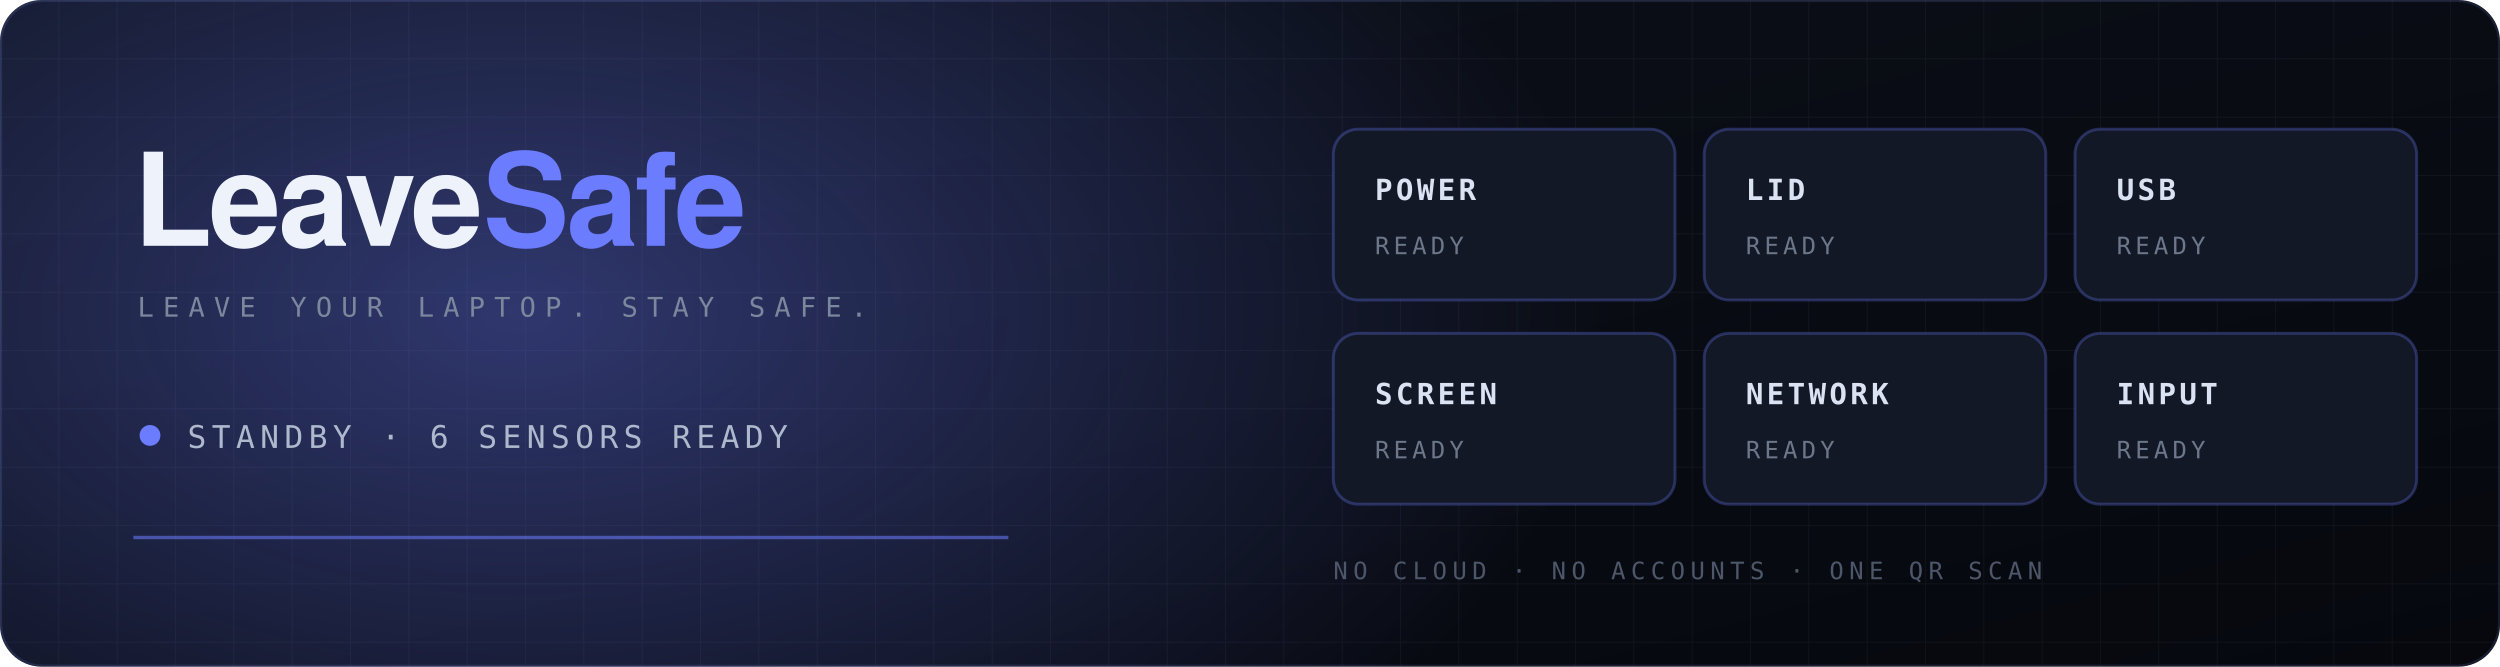
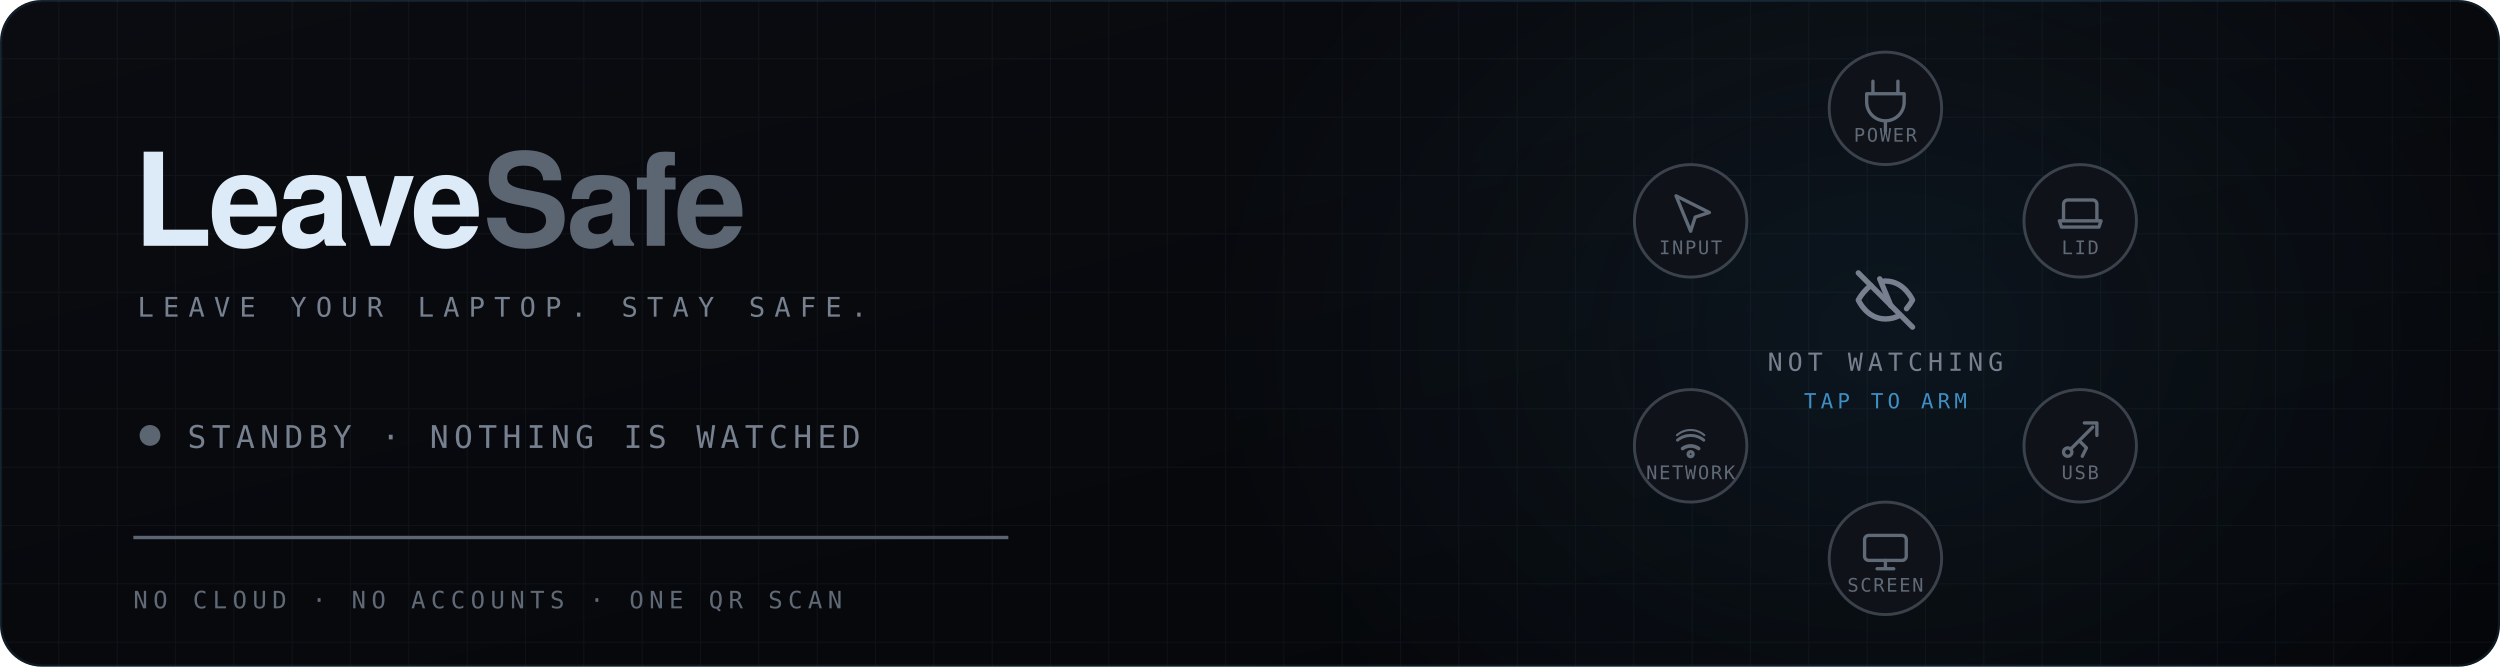
- <svg xmlns="http://www.w3.org/2000/svg" viewBox="0 0 1200 320" width="1200" height="320" role="img" aria-label="LeaveSafe — leave your laptop, stay safe. The panel shifts from standby to armed and raises an alert.">
+ <svg xmlns="http://www.w3.org/2000/svg" viewBox="0 0 1200 320" width="1200" height="320" role="img" aria-label="LeaveSafe — leave your laptop, stay safe. The sensors gather into a shield when it is armed, and the shield turns red when one of them fires.">
  <defs>
    <linearGradient id="bg" x1="0" y1="0" x2="1" y2="1">
-       <stop offset="0" stop-color="#0c1019" />
-       <stop offset="1" stop-color="#06080e" />
+       <stop offset="0" stop-color="#0a0c11">
+         <animate attributeName="stop-color" values="#0a0c11;#0a0c11;#0a1b2d;#0a1b2d;#0a0c11" keyTimes="0;0.28;0.40;0.90;1" dur="11s" repeatCount="indefinite" />
+       </stop>
+       <stop offset="1" stop-color="#050609">
+         <animate attributeName="stop-color" values="#050609;#050609;#050e19;#050e19;#050609" keyTimes="0;0.28;0.40;0.90;1" dur="11s" repeatCount="indefinite" />
+       </stop>
    </linearGradient>
    <pattern id="grid" width="28" height="28" patternUnits="userSpaceOnUse">
-       <path d="M28 0H0v28" fill="none" stroke="#c8d4ff" stroke-opacity=".045" stroke-width="1" />
+       <path d="M28 0H0v28" fill="none" stroke="#8fb4d0" stroke-opacity=".05" stroke-width="1" />
    </pattern>
    <linearGradient id="sweep" x1="0" y1="0" x2="1" y2="0">
-       <stop offset="0" stop-color="#8ea0ff" stop-opacity="0" />
-       <stop offset=".5" stop-color="#8ea0ff" stop-opacity=".35" />
-       <stop offset="1" stop-color="#8ea0ff" stop-opacity="0" />
+       <stop offset="0" stop-color="#3d8fc4" stop-opacity="0" />
+       <stop offset=".5" stop-color="#3d8fc4" stop-opacity=".22" />
+       <stop offset="1" stop-color="#3d8fc4" stop-opacity="0" />
    </linearGradient>
    <radialGradient id="halo" cx=".5" cy=".5" r=".5">
-       <stop offset="0" stop-color="#6c7cff" stop-opacity=".38">
-         <animate attributeName="stop-color" values="#6c7cff;#6c7cff;#ff4d3d;#ff4d3d;#ff4d3d;#6c7cff" keyTimes="0;0.30;0.40;0.70;0.92;1" dur="11s" repeatCount="indefinite" />
+       <stop offset="0" stop-color="#3d8fc4" stop-opacity=".10">
+         <animate attributeName="stop-opacity" values=".04;.04;.24;.24;.30;.04" keyTimes="0;0.28;0.42;0.66;0.80;1" dur="11s" repeatCount="indefinite" />
+         <animate attributeName="stop-color" values="#3d8fc4;#3d8fc4;#3d8fc4;#f04438;#f04438;#3d8fc4" keyTimes="0;0.62;0.66;0.70;0.84;1" dur="11s" repeatCount="indefinite" />
      </stop>
-       <stop offset="1" stop-color="#6c7cff" stop-opacity="0" />
+       <stop offset="1" stop-color="#3d8fc4" stop-opacity="0" />
    </radialGradient>
-     <filter id="soft" x="-40%" y="-40%" width="180%" height="180%">
-       <feGaussianBlur stdDeviation="7" />
-     </filter>
    <clipPath id="frame">
      <rect x="0" y="0" width="1200" height="320" rx="20" />
    </clipPath>
+     <g id="node-ring">
+       <circle r="27" fill="#0f1218" stroke="currentColor" stroke-opacity=".55" stroke-width="1.4" />
+     </g>
  </defs>
  <g clip-path="url(#frame)">
    <rect width="1200" height="320" fill="url(#bg)" />
    <rect width="1200" height="320" fill="url(#grid)" />
-     <ellipse cx="250" cy="150" rx="520" ry="300" fill="url(#halo)" />
-     <rect x="-320" y="0" width="320" height="320" fill="url(#sweep)">
+     <ellipse cx="905" cy="160" rx="330" ry="260" fill="url(#halo)" />
+     <rect x="-320" y="0" width="320" height="320" fill="url(#sweep)" opacity="0">
      <animate attributeName="x" values="-320;1200" dur="5.5s" repeatCount="indefinite" />
+       <animate attributeName="opacity" values="0;0;1;1;0;0" keyTimes="0;0.38;0.44;0.86;0.92;1" dur="11s" repeatCount="indefinite" />
    </rect>
-     <text x="64" y="118" font-family="Helvetica Neue,Helvetica,Arial,sans-serif" font-size="62" font-weight="700" letter-spacing="-1.5" fill="#eef2fb">Leave<tspan fill="#6c7cff">Safe<animate attributeName="fill" values="#6c7cff;#6c7cff;#ff4d3d;#ff4d3d;#6c7cff" keyTimes="0;0.30;0.40;0.92;1" dur="11s" repeatCount="indefinite" />
+     <text x="64" y="118" font-family="Helvetica Neue,Helvetica,Arial,sans-serif" font-size="62" font-weight="700" letter-spacing="-1.5" fill="#dcebf7">Leave<tspan fill="#5c6572">Safe<animate attributeName="fill" values="#5c6572;#5c6572;#3d8fc4;#3d8fc4;#5c6572" keyTimes="0;0.28;0.40;0.90;1" dur="11s" repeatCount="indefinite" />
      </tspan>
    </text>
-     <text x="66" y="152" font-family="ui-monospace,SFMono-Regular,Menlo,Consolas,monospace" font-size="13" letter-spacing="4.4" fill="#7b879c">LEAVE YOUR LAPTOP. STAY SAFE.</text>
+     <text x="66" y="152" font-family="ui-monospace,SFMono-Regular,Menlo,Consolas,monospace" font-size="13" letter-spacing="4.4" fill="#76808e">LEAVE YOUR LAPTOP. STAY SAFE.</text>
    <g font-family="ui-monospace,SFMono-Regular,Menlo,Consolas,monospace" font-size="15" letter-spacing="2.6">
      <g opacity="1">
-         <animate attributeName="opacity" values="1;1;0;0;1" keyTimes="0;0.28;0.36;0.96;1" dur="11s" repeatCount="indefinite" />
-         <circle cx="72" cy="209" r="5" fill="#6c7cff" />
-         <text x="90" y="215" fill="#aeb9cd">STANDBY · 6 SENSORS READY</text>
+         <animate attributeName="opacity" values="1;1;0;0;1" keyTimes="0;0.26;0.32;0.96;1" dur="11s" repeatCount="indefinite" />
+         <circle cx="72" cy="209" r="5" fill="#5c6572" />
+         <text x="90" y="215" fill="#76808e">STANDBY · NOTHING IS WATCHED</text>
      </g>
      <g opacity="0">
-         <animate attributeName="opacity" values="0;0;1;1;0;0;1;1;0" keyTimes="0;0.36;0.42;0.66;0.70;0.88;0.92;0.96;1" dur="11s" repeatCount="indefinite" />
-         <circle cx="72" cy="209" r="5" fill="#ff4d3d" />
-         <text x="90" y="215" fill="#f0b6ae">ARMED · WATCHING 6 SENSORS</text>
+         <animate attributeName="opacity" values="0;0;1;1;0;0;1;1;0" keyTimes="0;0.32;0.40;0.62;0.66;0.84;0.88;0.96;1" dur="11s" repeatCount="indefinite" />
+         <circle cx="72" cy="209" r="5" fill="#3d8fc4" />
+         <text x="90" y="215" fill="#8fb4d0">ARMED · WATCHING 6 SENSORS</text>
      </g>
      <g opacity="0">
-         <animate attributeName="opacity" values="0;0;1;1;0;0" keyTimes="0;0.70;0.74;0.86;0.90;1" dur="11s" repeatCount="indefinite" />
-         <circle cx="72" cy="209" r="5" fill="#ff4d3d">
+         <animate attributeName="opacity" values="0;0;1;1;0;0" keyTimes="0;0.66;0.70;0.82;0.86;1" dur="11s" repeatCount="indefinite" />
+         <circle cx="72" cy="209" r="5" fill="#f04438">
          <animate attributeName="opacity" values="1;.15;1" dur="0.7s" repeatCount="indefinite" />
        </circle>
-         <text x="90" y="215" fill="#ff6b5c" font-weight="700">ALERT · CHARGER DISCONNECTED</text>
+         <text x="90" y="215" fill="#f04438" font-weight="700">ALERT · SOMEBODY TOUCHED IT</text>
      </g>
    </g>
-     <path d="M64 258h420" stroke="#6c7cff" stroke-opacity=".55" stroke-width="1.6" fill="none">
-       <animate attributeName="stroke" values="#6c7cff;#6c7cff;#ff4d3d;#ff4d3d;#6c7cff" keyTimes="0;0.30;0.40;0.92;1" dur="11s" repeatCount="indefinite" />
+     <path d="M64 258h420" stroke="#5c6572" stroke-width="1.6" fill="none">
+       <animate attributeName="stroke" values="#5c6572;#5c6572;#3d8fc4;#3d8fc4;#5c6572" keyTimes="0;0.28;0.40;0.90;1" dur="11s" repeatCount="indefinite" />
    </path>
-     <path d="M64 258h180l7-13 6 24 7-11h226" stroke="#ff4d3d" stroke-width="1.8" fill="none" opacity="0" stroke-linejoin="round">
-       <animate attributeName="opacity" values="0;0;1;1;0;0" keyTimes="0;0.70;0.73;0.84;0.88;1" dur="11s" repeatCount="indefinite" />
+     <path d="M64 258h180l7-14 6 26 7-12h226" stroke="#f04438" stroke-width="1.8" fill="none" opacity="0" stroke-linejoin="round">
+       <animate attributeName="opacity" values="0;0;1;1;0;0" keyTimes="0;0.66;0.69;0.80;0.84;1" dur="11s" repeatCount="indefinite" />
    </path>
-     <g font-family="ui-monospace,SFMono-Regular,Menlo,Consolas,monospace">
-       <g>
-         <rect x="640" y="62" width="164" height="82" rx="12" fill="#121826" stroke="#6c7cff" stroke-opacity=".30" stroke-width="1.4">
-           <animate attributeName="stroke" values="#6c7cff;#6c7cff;#ff4d3d;#ff4d3d;#6c7cff" keyTimes="0;0.30;0.40;0.92;1" dur="11s" repeatCount="indefinite" />
-           <animate attributeName="fill" values="#121826;#121826;#1a1113;#3a1512;#1a1113;#121826" keyTimes="0;0.68;0.72;0.78;0.86;1" dur="11s" repeatCount="indefinite" />
-           <animate attributeName="stroke-opacity" values=".3;.3;.85;.85;.3;.3" keyTimes="0;0.68;0.74;0.86;0.92;1" dur="11s" repeatCount="indefinite" />
-         </rect>
-         <text x="660" y="96" font-size="14" letter-spacing="1.6" font-weight="700" fill="#dbe3f2">POWER</text>
-         <text x="660" y="122" font-size="11.5" letter-spacing="2" fill="#6c7789">READY<animate attributeName="opacity" values="1;1;0;0;1;1" keyTimes="0;0.70;0.73;0.85;0.89;1" dur="11s" repeatCount="indefinite" />
-         </text>
-         <text x="660" y="122" font-size="11.5" letter-spacing="2" font-weight="700" fill="#ff6b5c" opacity="0">TRIPPED
-           <animate attributeName="opacity" values="0;0;1;1;0;0" keyTimes="0;0.70;0.73;0.85;0.89;1" dur="11s" repeatCount="indefinite" />
-         </text>
+     <text x="64" y="292" font-family="ui-monospace,SFMono-Regular,Menlo,Consolas,monospace" font-size="11.5" letter-spacing="2.6" fill="#606a77">NO CLOUD · NO ACCOUNTS · ONE QR SCAN</text>
+     <g font-family="ui-monospace,SFMono-Regular,Menlo,Consolas,monospace" font-size="9" letter-spacing="0.8" text-anchor="middle">
+       <g color="#606a77" opacity="1">
+         <animate attributeName="opacity" values="1;1;0;0;1;1" keyTimes="0;0.32;0.44;0.88;0.96;1" dur="11s" repeatCount="indefinite" />
+         <g transform="translate(905 52)">
+           <animateTransform attributeName="transform" type="translate" additive="sum" values="0 0;0 0;0 108;0 108;0 0;0 0" keyTimes="0;0.32;0.44;0.88;0.96;1" dur="11s" repeatCount="indefinite" />
+           <use href="#node-ring" />
+           <path d="M-6-9v6M6-9v6M-9-3h18v4a9 9 0 0 1-18 0zM0 10v5" fill="none" stroke="currentColor" stroke-width="1.6" stroke-linecap="round" stroke-linejoin="round" transform="translate(0 -4)" />
+           <text y="16" fill="currentColor">POWER</text>
+         </g>
      </g>
-       <g>
-         <rect x="818" y="62" width="164" height="82" rx="12" fill="#121826" stroke="#6c7cff" stroke-opacity=".30" stroke-width="1.4">
-           <animate attributeName="stroke" values="#6c7cff;#6c7cff;#ff4d3d;#ff4d3d;#6c7cff" keyTimes="0;0.30;0.40;0.92;1" dur="11s" repeatCount="indefinite" />
-         </rect>
-         <text x="838" y="96" font-size="14" letter-spacing="1.6" font-weight="700" fill="#dbe3f2">LID</text>
-         <text x="838" y="122" font-size="11.5" letter-spacing="2" fill="#6c7789">READY</text>
+       <g color="#606a77" opacity="1">
+         <animate attributeName="opacity" values="1;1;0;0;1;1" keyTimes="0;0.34;0.46;0.88;0.96;1" dur="11s" repeatCount="indefinite" />
+         <g transform="translate(998.5 106)">
+           <animateTransform attributeName="transform" type="translate" additive="sum" values="0 0;0 0;-93.5 54;-93.5 54;0 0;0 0" keyTimes="0;0.34;0.46;0.88;0.96;1" dur="11s" repeatCount="indefinite" />
+           <use href="#node-ring" />
+           <path d="M-8 3v-8a2 2 0 0 1 2-2h12a2 2 0 0 1 2 2v8M-10 3h20l-1 3h-18z" fill="none" stroke="currentColor" stroke-width="1.6" stroke-linecap="round" stroke-linejoin="round" transform="translate(0 -3)" />
+           <text y="16" fill="currentColor">LID</text>
+         </g>
      </g>
-       <g>
-         <rect x="996" y="62" width="164" height="82" rx="12" fill="#121826" stroke="#6c7cff" stroke-opacity=".30" stroke-width="1.4">
-           <animate attributeName="stroke" values="#6c7cff;#6c7cff;#ff4d3d;#ff4d3d;#6c7cff" keyTimes="0;0.30;0.40;0.92;1" dur="11s" repeatCount="indefinite" />
-         </rect>
-         <text x="1016" y="96" font-size="14" letter-spacing="1.6" font-weight="700" fill="#dbe3f2">USB</text>
-         <text x="1016" y="122" font-size="11.5" letter-spacing="2" fill="#6c7789">READY</text>
+       <g color="#606a77" opacity="1">
+         <animate attributeName="opacity" values="1;1;0;0;1;1" keyTimes="0;0.36;0.48;0.88;0.96;1" dur="11s" repeatCount="indefinite" />
+         <g transform="translate(998.5 214)">
+           <animateTransform attributeName="transform" type="translate" additive="sum" values="0 0;0 0;-93.5 -54;-93.5 -54;0 0;0 0" keyTimes="0;0.36;0.48;0.88;0.96;1" dur="11s" repeatCount="indefinite" />
+           <use href="#node-ring" />
+           <g fill="none" stroke="currentColor" stroke-width="1.6" stroke-linecap="round" stroke-linejoin="round" transform="translate(0 -4)">
+             <circle cx="-6" cy="7" r="2" />
+             <path d="M-4.6 5.6 6-5M2-7h6v6M-0.5 1.5 3 5l-2 4" />
+           </g>
+           <text y="16" fill="currentColor">USB</text>
+         </g>
      </g>
-       <g>
-         <rect x="640" y="160" width="164" height="82" rx="12" fill="#121826" stroke="#6c7cff" stroke-opacity=".30" stroke-width="1.4">
-           <animate attributeName="stroke" values="#6c7cff;#6c7cff;#ff4d3d;#ff4d3d;#6c7cff" keyTimes="0;0.30;0.40;0.92;1" dur="11s" repeatCount="indefinite" />
-         </rect>
-         <text x="660" y="194" font-size="14" letter-spacing="1.6" font-weight="700" fill="#dbe3f2">SCREEN</text>
-         <text x="660" y="220" font-size="11.5" letter-spacing="2" fill="#6c7789">READY</text>
+       <g color="#606a77" opacity="1">
+         <animate attributeName="opacity" values="1;1;0;0;1;1" keyTimes="0;0.38;0.50;0.88;0.96;1" dur="11s" repeatCount="indefinite" />
+         <g transform="translate(905 268)">
+           <animateTransform attributeName="transform" type="translate" additive="sum" values="0 0;0 0;0 -108;0 -108;0 0;0 0" keyTimes="0;0.38;0.50;0.88;0.96;1" dur="11s" repeatCount="indefinite" />
+           <use href="#node-ring" />
+           <g fill="none" stroke="currentColor" stroke-width="1.6" stroke-linecap="round" stroke-linejoin="round" transform="translate(0 -4)">
+             <rect x="-10" y="-7" width="20" height="12" rx="2" />
+             <path d="M-4 9h8M0 5v4" />
+           </g>
+           <text y="16" fill="currentColor">SCREEN</text>
+         </g>
      </g>
-       <g>
-         <rect x="818" y="160" width="164" height="82" rx="12" fill="#121826" stroke="#6c7cff" stroke-opacity=".30" stroke-width="1.4">
-           <animate attributeName="stroke" values="#6c7cff;#6c7cff;#ff4d3d;#ff4d3d;#6c7cff" keyTimes="0;0.30;0.40;0.92;1" dur="11s" repeatCount="indefinite" />
-         </rect>
-         <text x="838" y="194" font-size="14" letter-spacing="1.6" font-weight="700" fill="#dbe3f2">NETWORK</text>
-         <text x="838" y="220" font-size="11.5" letter-spacing="2" fill="#6c7789">READY</text>
+       <g color="#606a77" opacity="1">
+         <animate attributeName="opacity" values="1;1;0;0;1;1" keyTimes="0;0.40;0.52;0.88;0.96;1" dur="11s" repeatCount="indefinite" />
+         <g transform="translate(811.5 214)">
+           <animateTransform attributeName="transform" type="translate" additive="sum" values="0 0;0 0;93.5 -54;93.5 -54;0 0;0 0" keyTimes="0;0.40;0.52;0.88;0.96;1" dur="11s" repeatCount="indefinite" />
+           <use href="#node-ring" />
+           <g fill="none" stroke="currentColor" stroke-width="1.6" stroke-linecap="round" stroke-linejoin="round" transform="translate(0 -3)">
+             <path d="M-10.6-3.4a16 16 0 0 1 21.2 0" transform="scale(.62)" />
+             <path d="M-7 .3a11 11 0 0 1 14 0" transform="scale(.9)" />
+             <path d="M-3.5 3.9a6 6 0 0 1 7 0" transform="scale(1.1)" />
+             <circle cx="0" cy="7" r="1.2" />
+           </g>
+           <text y="16" fill="currentColor">NETWORK</text>
+         </g>
      </g>
-       <g>
-         <rect x="996" y="160" width="164" height="82" rx="12" fill="#121826" stroke="#6c7cff" stroke-opacity=".30" stroke-width="1.4">
-           <animate attributeName="stroke" values="#6c7cff;#6c7cff;#ff4d3d;#ff4d3d;#6c7cff" keyTimes="0;0.30;0.40;0.92;1" dur="11s" repeatCount="indefinite" />
-         </rect>
-         <text x="1016" y="194" font-size="14" letter-spacing="1.6" font-weight="700" fill="#dbe3f2">INPUT</text>
-         <text x="1016" y="220" font-size="11.5" letter-spacing="2" fill="#6c7789">READY</text>
+       <g color="#606a77" opacity="1">
+         <animate attributeName="opacity" values="1;1;0;0;1;1;0;0;1;1" keyTimes="0;0.42;0.54;0.65;0.67;0.83;0.85;0.88;0.96;1" dur="11s" repeatCount="indefinite" />
+         <animate attributeName="color" values="#606a77;#606a77;#f04438;#f04438;#606a77;#606a77" keyTimes="0;0.64;0.67;0.84;0.87;1" dur="11s" repeatCount="indefinite" />
+         <g transform="translate(811.5 106)">
+           <animateTransform attributeName="transform" type="translate" additive="sum" values="0 0;0 0;93.5 54;93.5 54;0 0;0 0;0 0" keyTimes="0;0.42;0.54;0.64;0.66;0.96;1" dur="11s" repeatCount="indefinite" />
+           <use href="#node-ring" />
+           <path d="M-7-8l7 17 2.2-6.8L9 0z" fill="none" stroke="currentColor" stroke-width="1.6" stroke-linecap="round" stroke-linejoin="round" transform="translate(0 -4)" />
+           <text y="16" fill="currentColor">INPUT</text>
+         </g>
+       </g>
+       <g transform="translate(905 160)">
+         <g opacity="1">
+           <animate attributeName="opacity" values="1;1;0;0;1;1" keyTimes="0;0.30;0.40;0.90;0.97;1" dur="11s" repeatCount="indefinite" />
+           <g fill="none" stroke="#76808e" stroke-width="2" stroke-linecap="round" stroke-linejoin="round" transform="translate(0 -16) scale(1.3)">
+             <path d="M-1.3-6.9A11 11 0 0 1 0-7c7 0 10 7 10 7a18 18 0 0 1-2.2 3.2" />
+             <path d="M-5.4-5.4A18 18 0 0 0-10 0s3 7 10 7a11 11 0 0 0 5.4-1.4" />
+             <path d="M-2.1-7.8 2 2.1" />
+             <path d="m-10-10 20 20" />
+           </g>
+           <text y="18" fill="#76808e" font-size="12" letter-spacing="2.4">NOT WATCHING</text>
+           <text y="36" fill="#3d8fc4" font-size="10" letter-spacing="2">TAP TO ARM</text>
+         </g>
+         <g opacity="0">
+           <animate attributeName="opacity" values="0;0;1;1;0;0" keyTimes="0;0.44;0.52;0.90;0.96;1" dur="11s" repeatCount="indefinite" />
+           <path d="M50 4 90 16v34c0 24-20 38-40 46C30 88 10 74 10 50V16z" transform="translate(-75 -75) scale(1.5)" fill="#3d8fc4" fill-opacity=".07" stroke="#3d8fc4" stroke-width="2.2" stroke-linejoin="round">
+             <animate attributeName="stroke" values="#3d8fc4;#3d8fc4;#f04438;#f04438;#3d8fc4;#3d8fc4" keyTimes="0;0.64;0.68;0.84;0.88;1" dur="11s" repeatCount="indefinite" />
+             <animate attributeName="fill" values="#3d8fc4;#3d8fc4;#f04438;#f04438;#3d8fc4;#3d8fc4" keyTimes="0;0.64;0.68;0.84;0.88;1" dur="11s" repeatCount="indefinite" />
+           </path>
+           <g fill="none" stroke="#3d8fc4" stroke-width="2" stroke-linecap="round" stroke-linejoin="round" transform="translate(0 -20) scale(1.3)">
+             <animate attributeName="stroke" values="#3d8fc4;#3d8fc4;#f04438;#f04438;#3d8fc4;#3d8fc4" keyTimes="0;0.64;0.68;0.84;0.88;1" dur="11s" repeatCount="indefinite" />
+             <path d="M-10 0s3-7 10-7 10 7 10 7-3 7-10 7-10-7-10-7z" />
+             <circle cx="0" cy="0" r="3" />
+           </g>
+           <text y="14" fill="#3d8fc4" font-size="12" letter-spacing="2.4">WATCHING
+             <animate attributeName="fill" values="#3d8fc4;#3d8fc4;#f04438;#f04438;#3d8fc4;#3d8fc4" keyTimes="0;0.64;0.68;0.84;0.88;1" dur="11s" repeatCount="indefinite" />
+           </text>
+           <g fill="#3d8fc4" fill-opacity=".22">
+             <rect x="-33" y="24" width="16" height="16" rx="5" />
+             <rect x="-14" y="24" width="16" height="16" rx="5" />
+             <rect x="5" y="24" width="16" height="16" rx="5" />
+             <rect x="-24" y="43" width="16" height="16" rx="5" />
+             <rect x="-5" y="43" width="16" height="16" rx="5" />
+             <rect x="-43" y="43" width="16" height="16" rx="5" />
+           </g>
+         </g>
      </g>
    </g>
-     <text x="640" y="278" font-family="ui-monospace,SFMono-Regular,Menlo,Consolas,monospace" font-size="11.5" letter-spacing="2.6" fill="#4d5769">NO CLOUD · NO ACCOUNTS · ONE QR SCAN</text>
-     <rect x="0.5" y="0.5" width="1199" height="319" rx="20" fill="none" stroke="#8ea0ff" stroke-opacity=".14" />
+     <rect x="0.5" y="0.5" width="1199" height="319" rx="20" fill="none" stroke="#3d8fc4" stroke-opacity=".14" />
  </g>
</svg>
